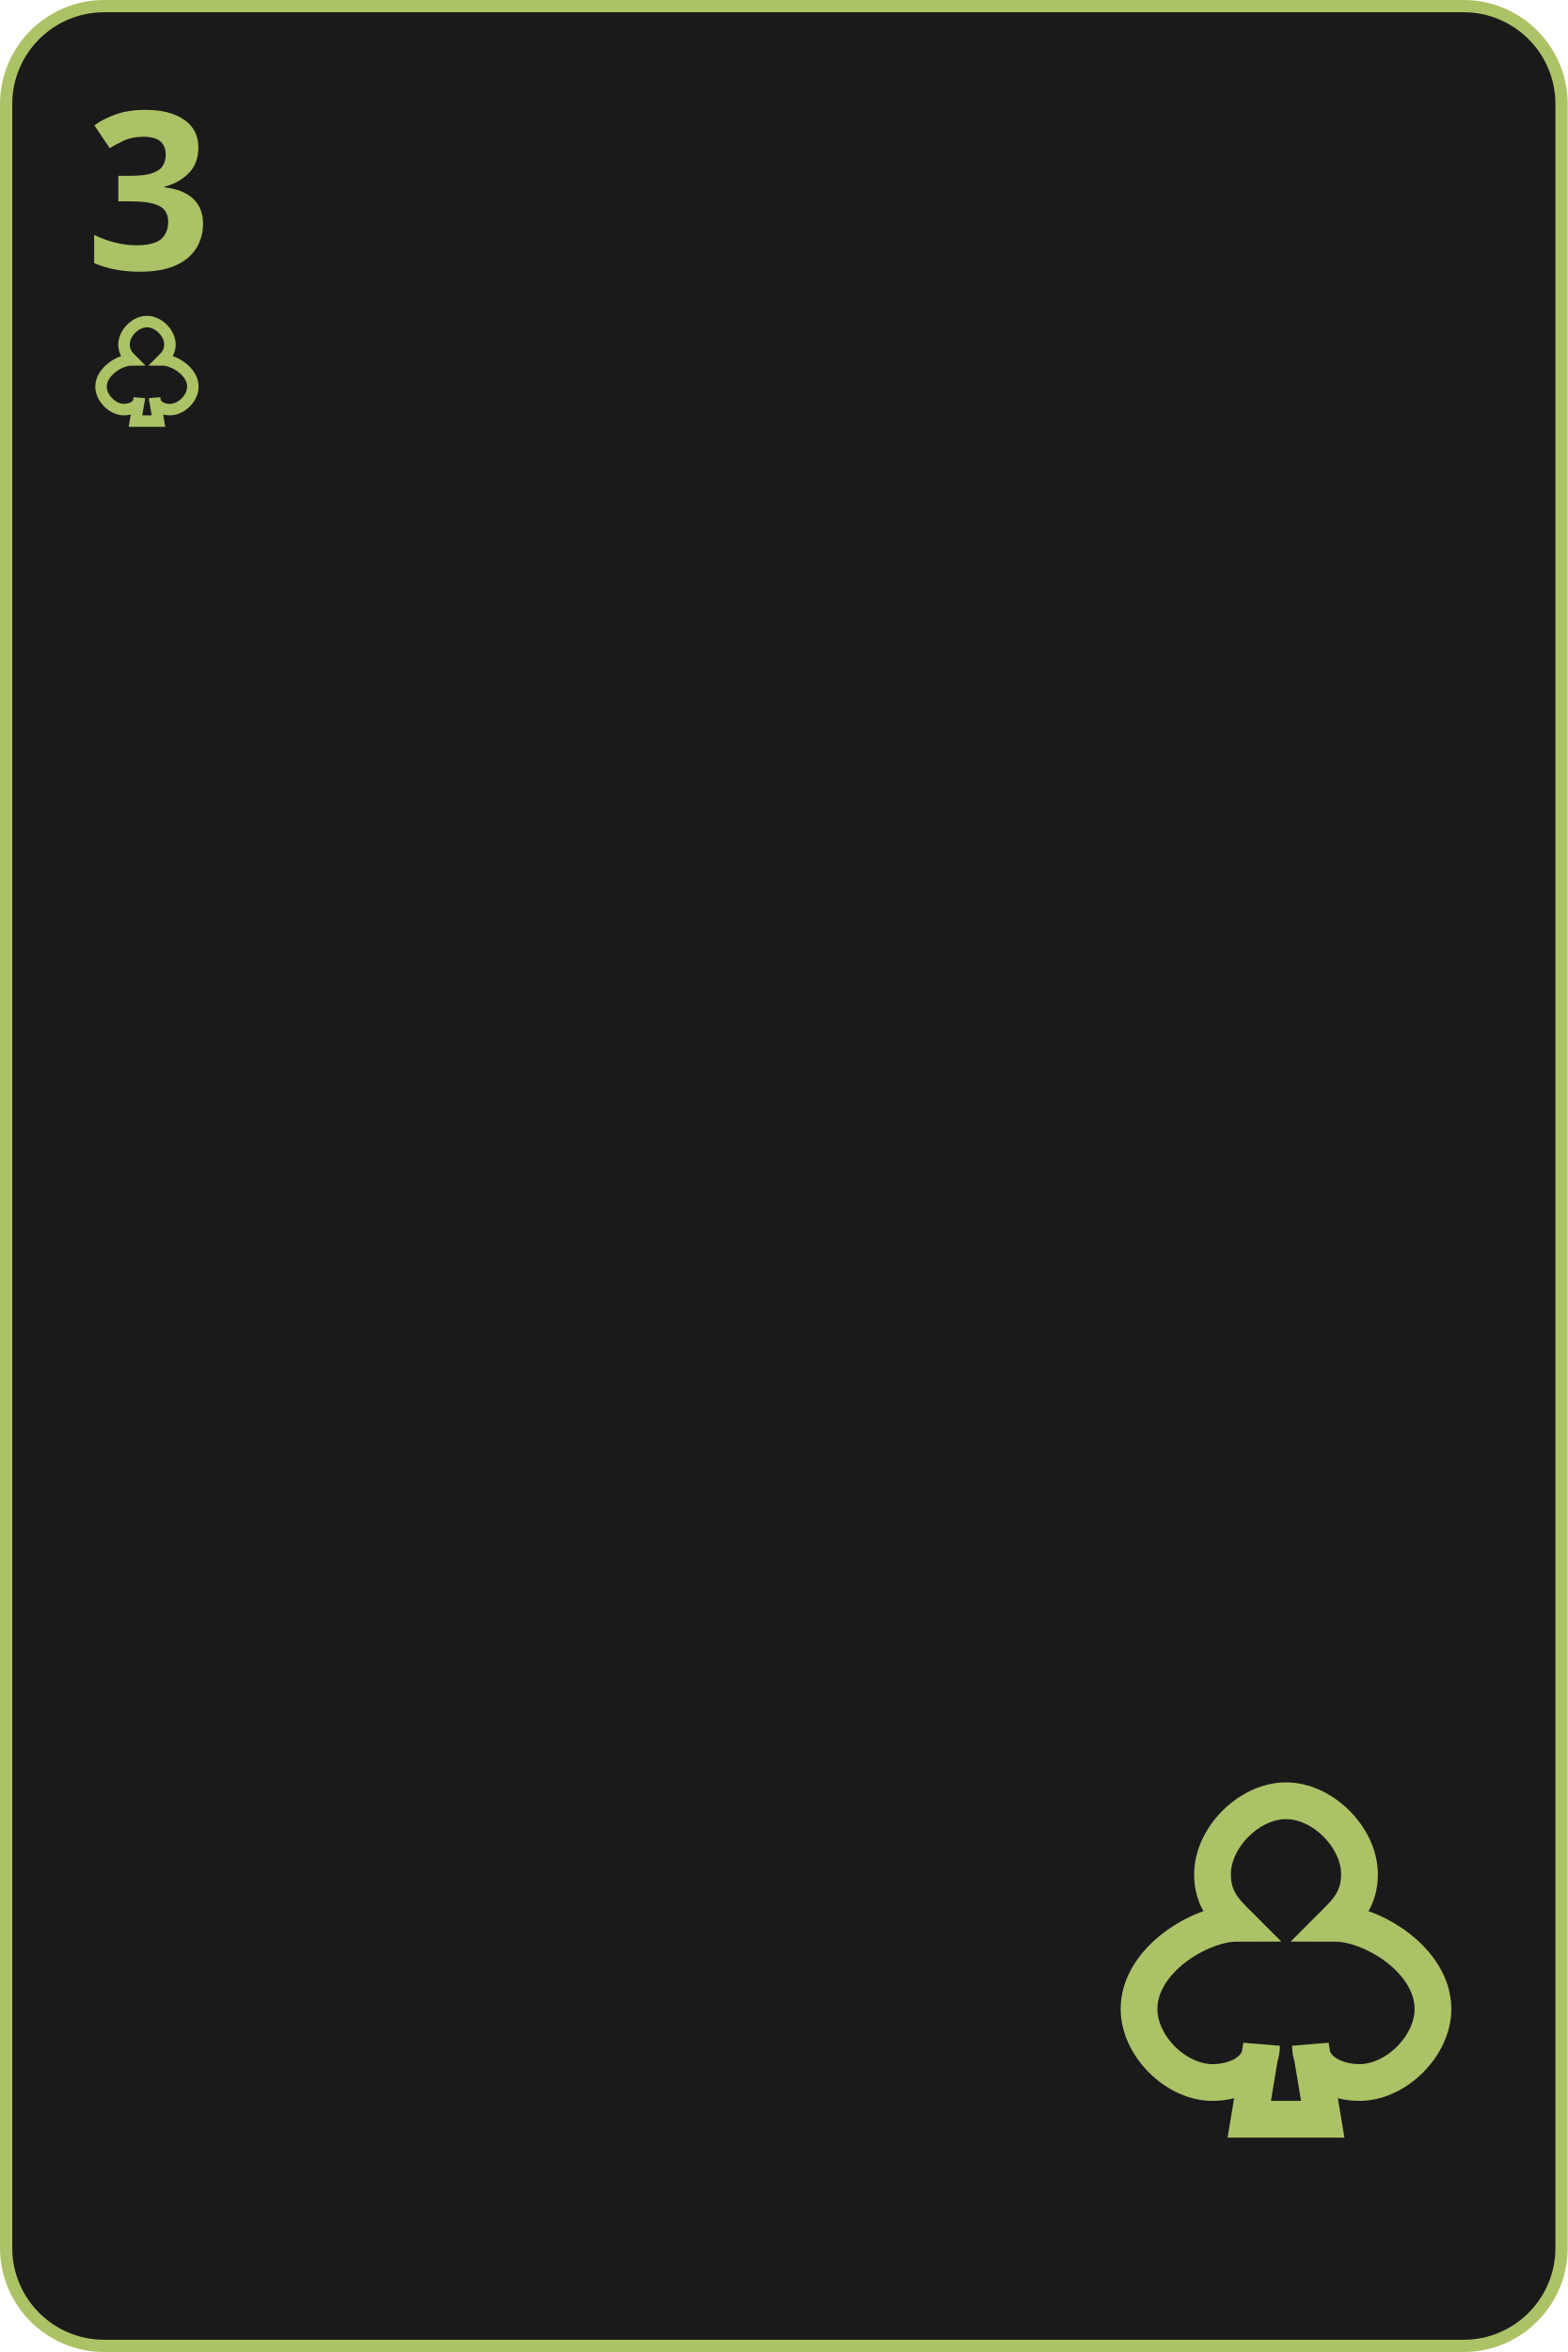
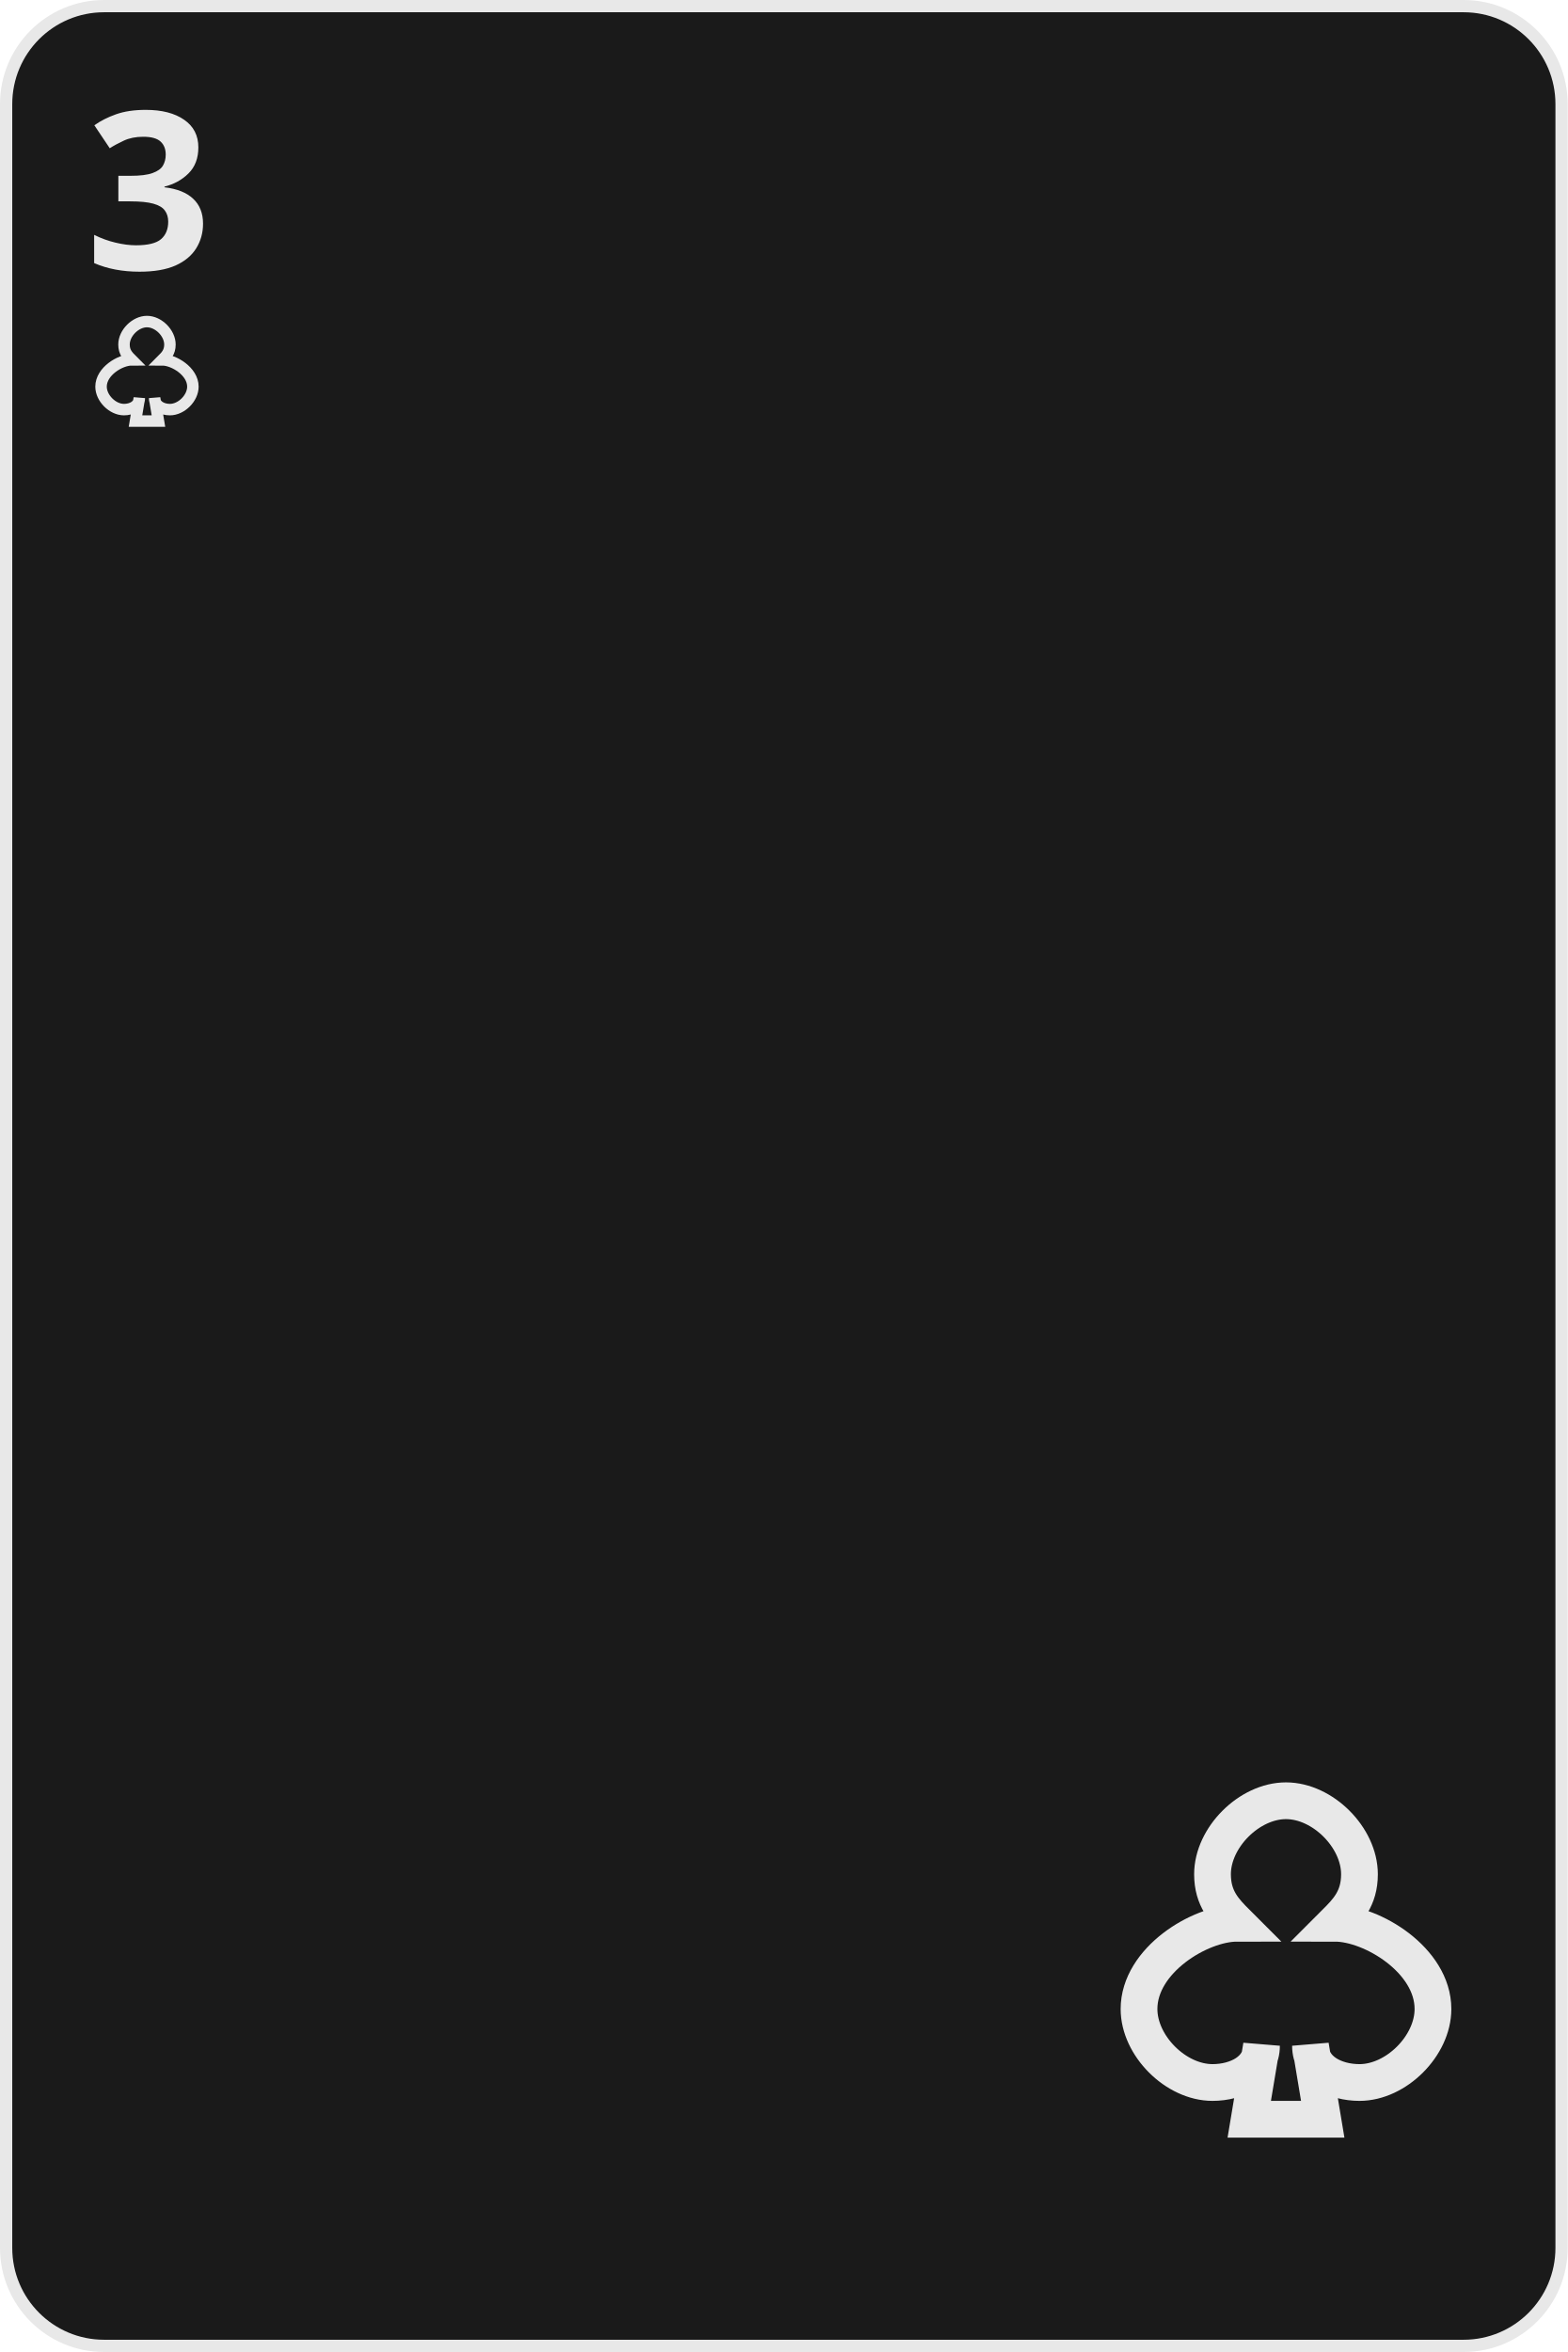
<svg xmlns="http://www.w3.org/2000/svg" width="256" height="384" viewBox="0 0 256 384">
-   <rect x="1" y="1" width="254" height="382" rx="16" ry="16" fill="#1a1a1a" stroke="#acc267" stroke-width="2" />
-   <text x="14" y="44" font-family="Fira Mono" font-size="36" font-weight="700" fill="#acc267">3</text>
+   <rect x="1" y="1" width="254" height="382" rx="16" ry="16" fill="#1a1a1a" stroke="#e8e8e8" stroke-width="2" />
+   <text x="14" y="44" font-family="Fira Mono" font-size="36" font-weight="700" fill="#e8e8e8">3</text>
  <g transform="translate(14 50) scale(0.625)">
-     <path d="M16,4 C 13,4 10,7 10,10 C 10,12 11,13 12,14 C 9,14 4,17 4,21 C 4,24 7,27 10,27 C 12,27 14,26 14,24 L 13,30 L 19,30 L 18,24 C 18,26 20,27 22,27 C 25,27 28,24 28,21 C 28,17 23,14 20,14 C 21,13 22,12 22,10 C 22,7 19,4 16,4 Z" fill="none" stroke="#acc267" stroke-width="3" />
+     <path d="M16,4 C 13,4 10,7 10,10 C 10,12 11,13 12,14 C 9,14 4,17 4,21 C 4,24 7,27 10,27 C 12,27 14,26 14,24 L 13,30 L 19,30 L 18,24 C 18,26 20,27 22,27 C 25,27 28,24 28,21 C 28,17 23,14 20,14 C 21,13 22,12 22,10 C 22,7 19,4 16,4 Z" fill="none" stroke="#e8e8e8" stroke-width="3" />
  </g>
  <g transform="translate(178 286) scale(2)">
-     <path d="M16,4 C 13,4 10,7 10,10 C 10,12 11,13 12,14 C 9,14 4,17 4,21 C 4,24 7,27 10,27 C 12,27 14,26 14,24 L 13,30 L 19,30 L 18,24 C 18,26 20,27 22,27 C 25,27 28,24 28,21 C 28,17 23,14 20,14 C 21,13 22,12 22,10 C 22,7 19,4 16,4 Z" fill="none" stroke="#acc267" stroke-width="3" />
+     <path d="M16,4 C 13,4 10,7 10,10 C 10,12 11,13 12,14 C 9,14 4,17 4,21 C 4,24 7,27 10,27 C 12,27 14,26 14,24 L 13,30 L 19,30 L 18,24 C 18,26 20,27 22,27 C 25,27 28,24 28,21 C 28,17 23,14 20,14 C 21,13 22,12 22,10 C 22,7 19,4 16,4 Z" fill="none" stroke="#e8e8e8" stroke-width="3" />
  </g>
</svg>
